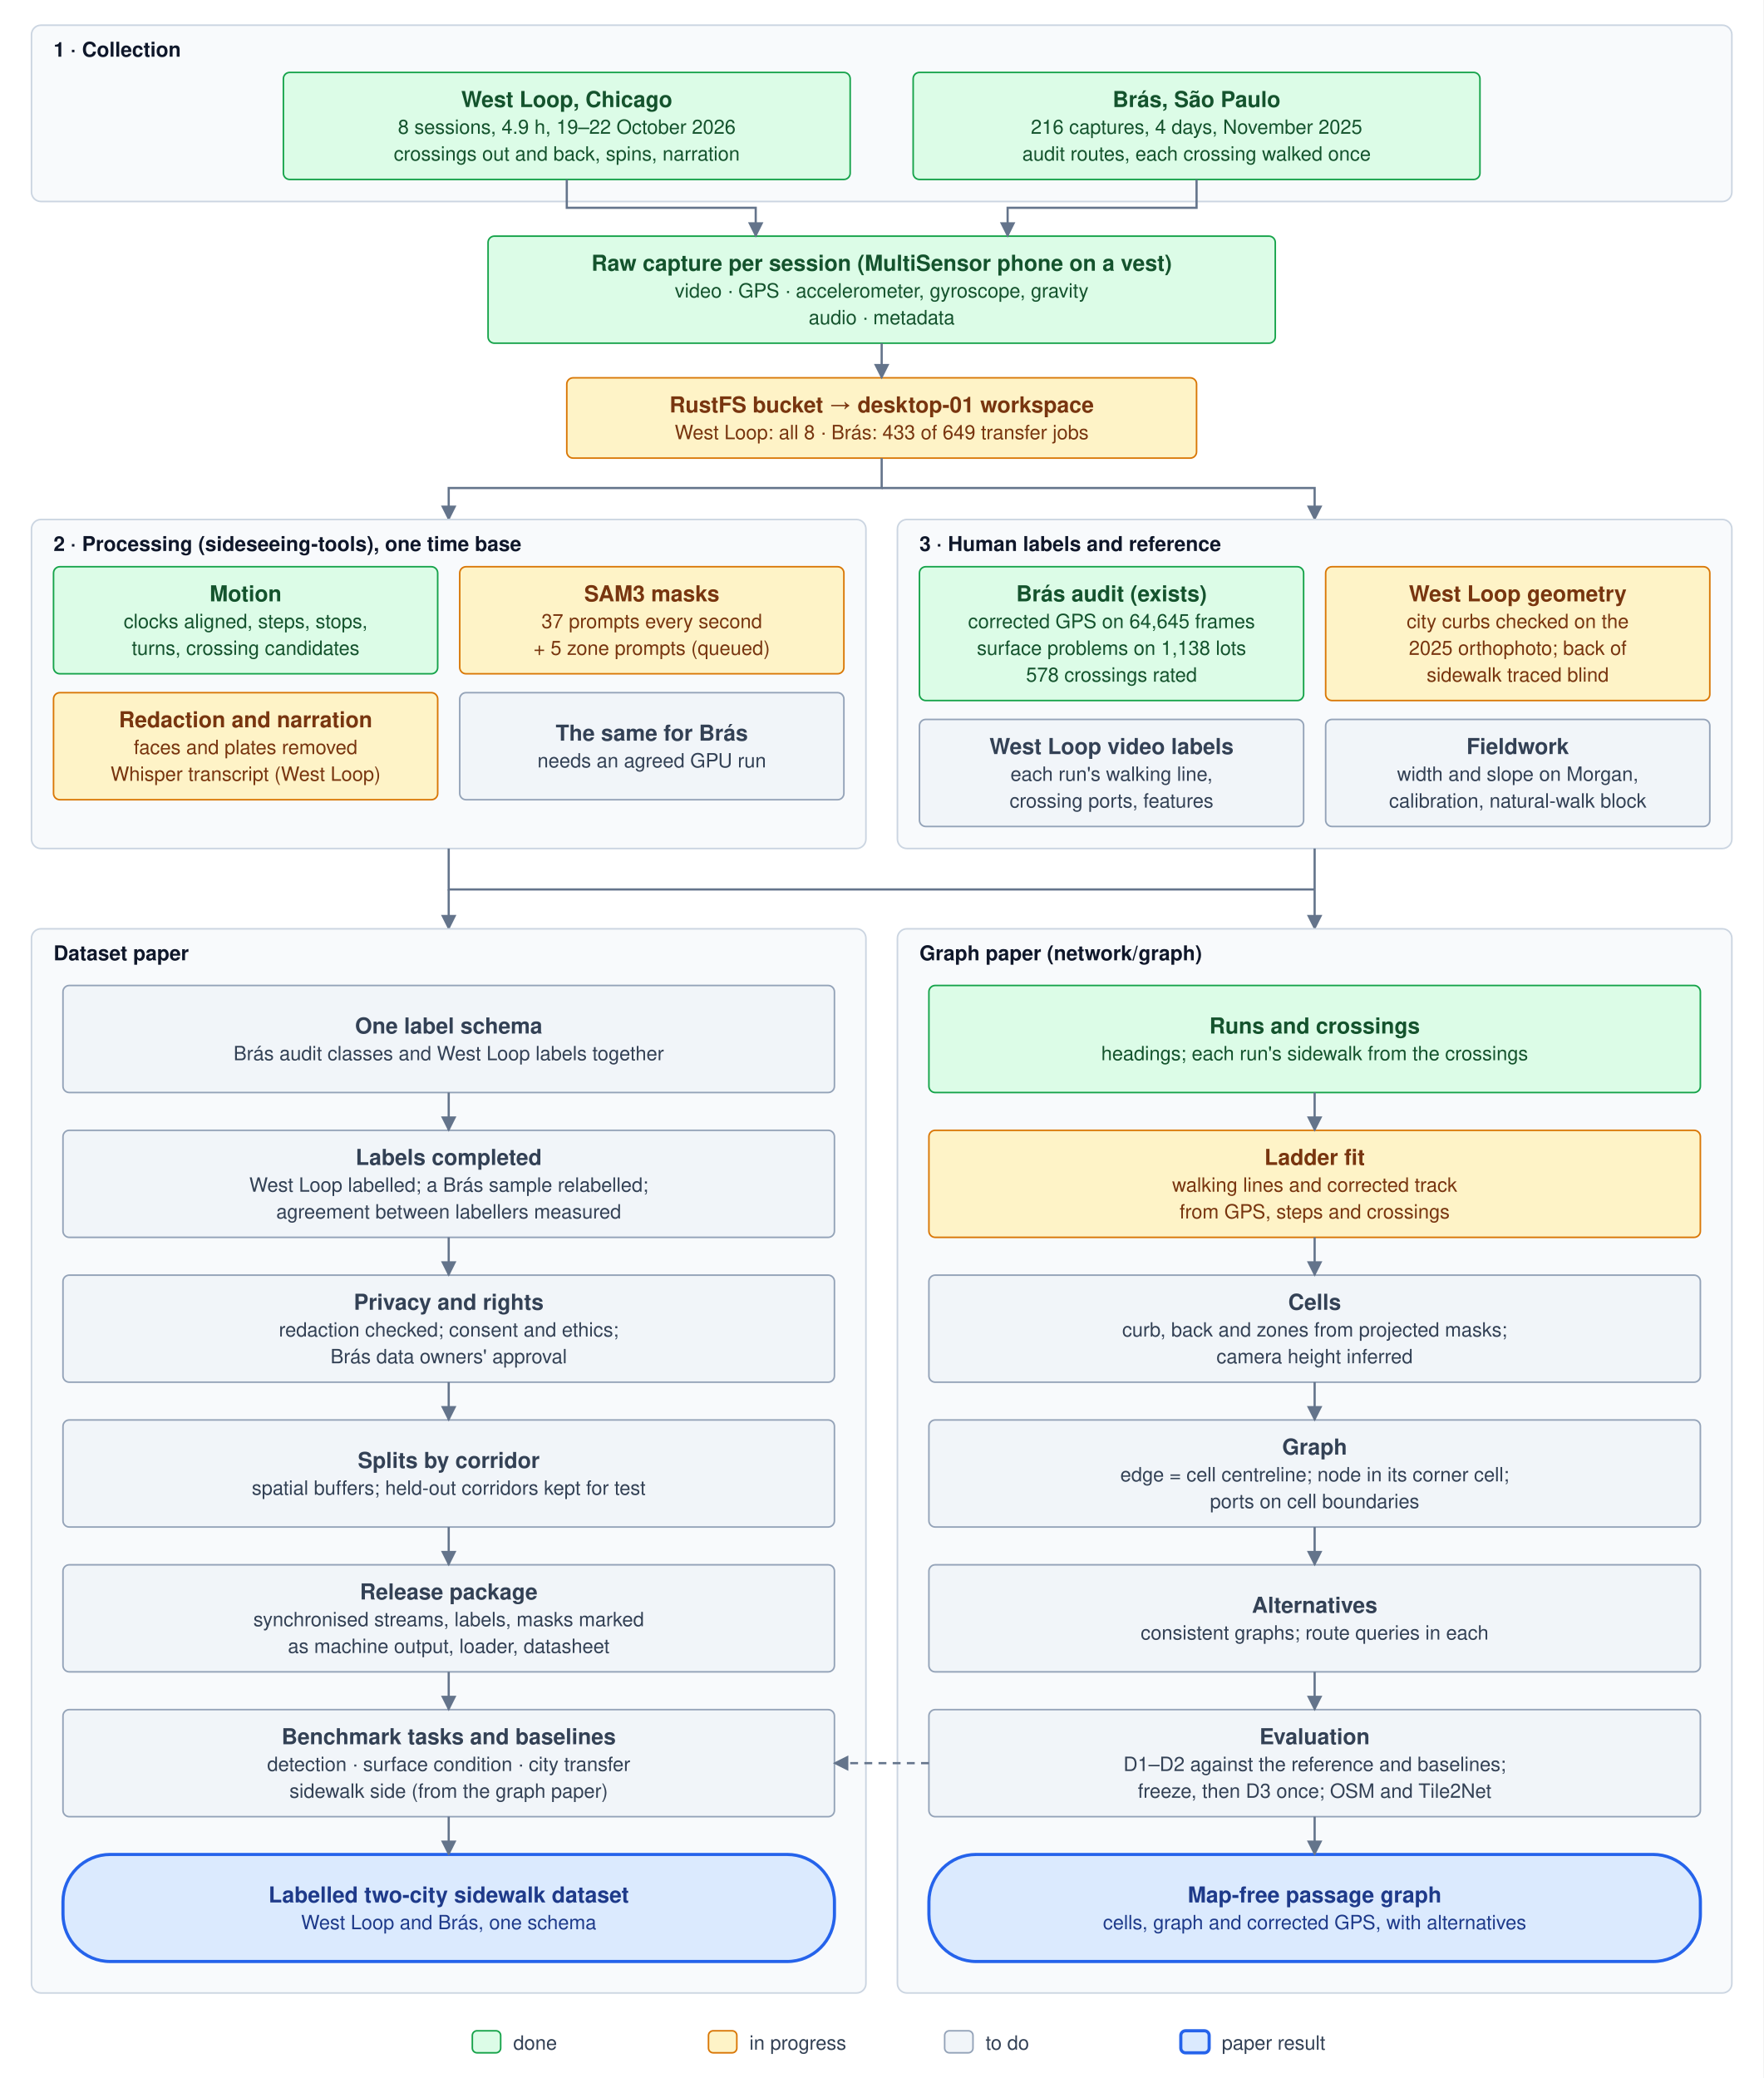
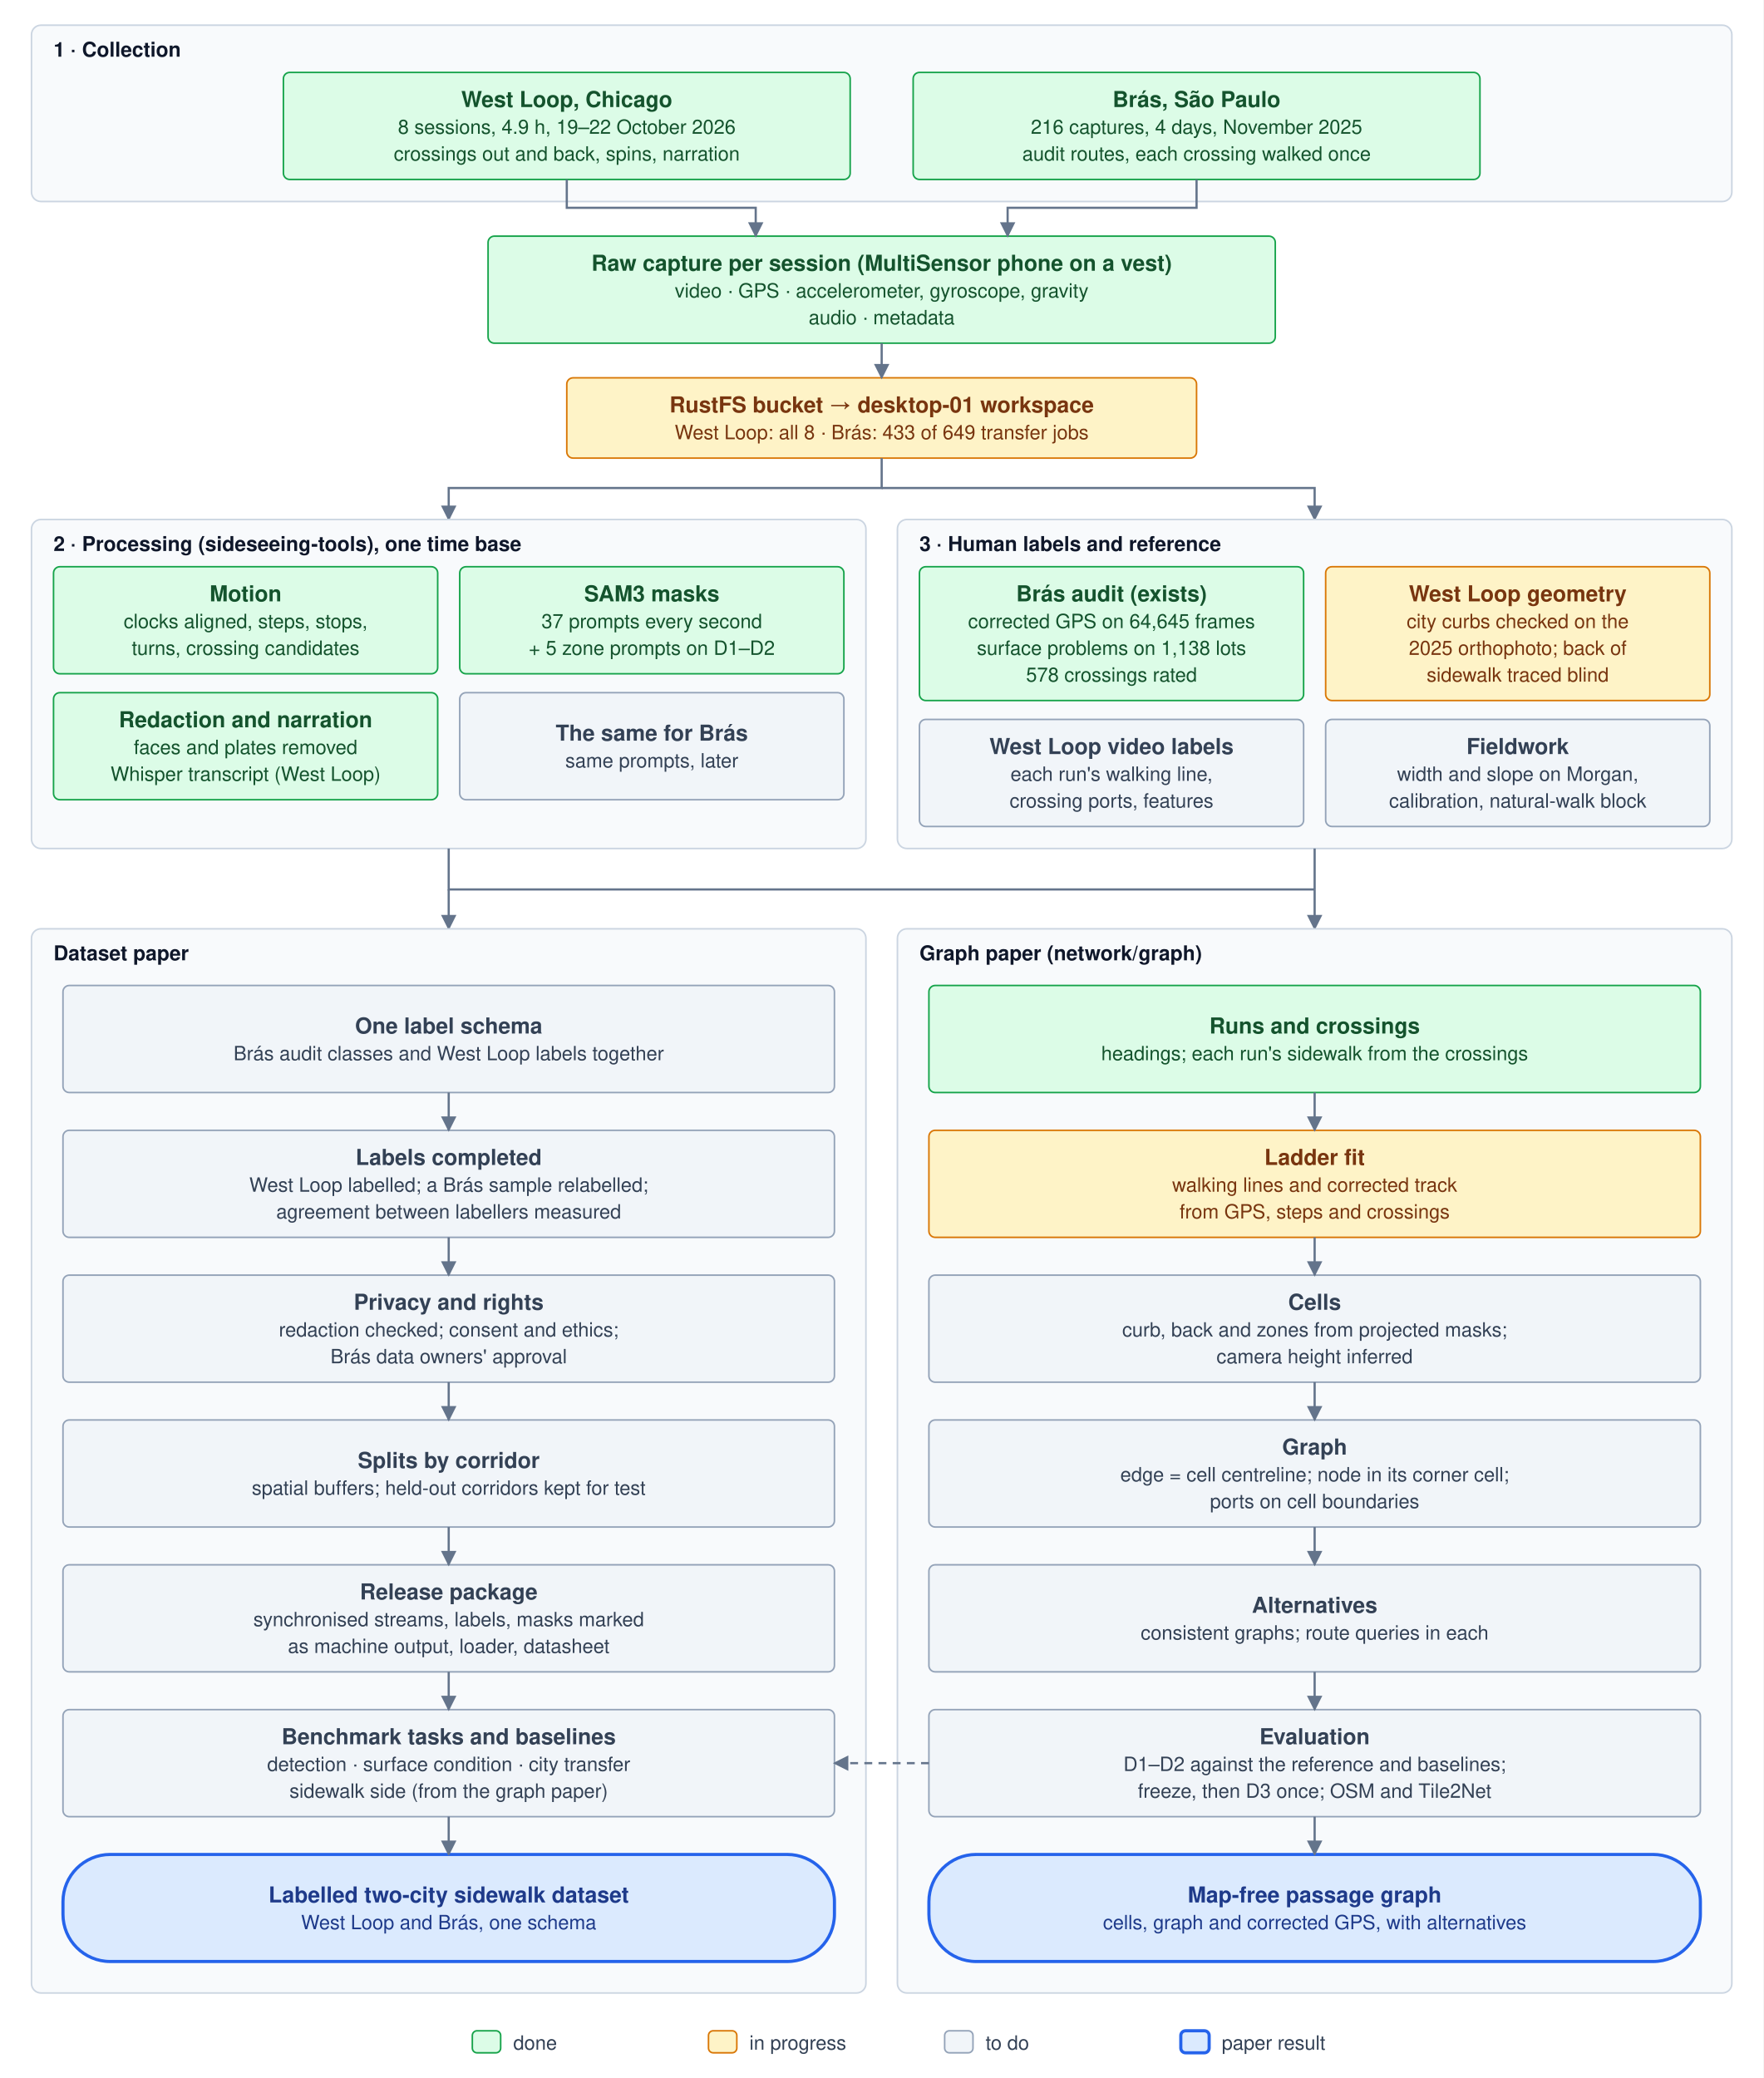
<svg xmlns="http://www.w3.org/2000/svg" viewBox="0 0 1120 1320" width="1120" height="1320" font-family="Helvetica, Arial, sans-serif">
  <style>
  text { font-size: 12.5px; text-anchor: middle; }
  .t { font-size: 14px; font-weight: bold; }
  .bt { font-size: 13px; font-weight: bold; text-anchor: start; fill: #0f172a; }
  .lg { text-anchor: start; fill: #334155; }
  .band { fill: #f8fafc; stroke: #cbd5e1; }
  .done rect { fill: #dcfce7; stroke: #16a34a; } .done text { fill: #14532d; }
  .doing rect { fill: #fef3c7; stroke: #d97706; } .doing text { fill: #78350f; }
  .todo rect { fill: #f1f5f9; stroke: #94a3b8; } .todo text { fill: #334155; }
  .result rect { fill: #dbeafe; stroke: #2563eb; stroke-width: 2; } .result text { fill: #1e3a8a; }
  .edge { fill: none; stroke: #64748b; stroke-width: 1.4; }
  .dash { stroke-dasharray: 5 4; }
</style>
  <defs>
    <marker id="a" viewBox="0 0 10 10" refX="9" refY="5" markerWidth="7" markerHeight="7" orient="auto">
      <path d="M0,0 L10,5 L0,10 z" fill="#64748b" />
    </marker>
  </defs>
  <rect width="100%" height="100%" fill="#ffffff" />
  <rect class="band" x="20" y="16" width="1080" height="112" rx="6" />
  <text class="bt" x="34" y="36">1 · Collection</text>
  <g class="done">
    <rect x="180" y="46" width="360" height="68" rx="4" />
    <text x="360.0" y="68.0" class="t">West Loop, Chicago</text>
    <text x="360.0" y="85.0">8 sessions, 4.9 h, 19–22 October 2026</text>
    <text x="360.0" y="102.0">crossings out and back, spins, narration</text>
  </g>
  <g class="done">
    <rect x="580" y="46" width="360" height="68" rx="4" />
    <text x="760.0" y="68.0" class="t">Brás, São Paulo</text>
    <text x="760.0" y="85.0">216 captures, 4 days, November 2025</text>
    <text x="760.0" y="102.0">audit routes, each crossing walked once</text>
  </g>
  <g class="done">
    <rect x="310" y="150" width="500" height="68" rx="4" />
    <text x="560.0" y="172.0" class="t">Raw capture per session (MultiSensor phone on a vest)</text>
    <text x="560.0" y="189.0">video · GPS · accelerometer, gyroscope, gravity</text>
    <text x="560.0" y="206.0">audio · metadata</text>
  </g>
  <path class="edge" d="M360,114 L360,132 L480,132 L480,150" marker-end="url(#a)" />
  <path class="edge" d="M760,114 L760,132 L640,132 L640,150" marker-end="url(#a)" />
  <g class="doing">
    <rect x="360" y="240" width="400" height="51" rx="4" />
    <text x="560.0" y="262.0" class="t">RustFS bucket → desktop-01 workspace</text>
    <text x="560.0" y="279.0">West Loop: all 8 · Brás: 433 of 649 transfer jobs</text>
  </g>
  <path class="edge" d="M560,218 L560,240" marker-end="url(#a)" />
  <path class="edge" d="M560,291 L560,310 L285,310 L285,330" marker-end="url(#a)" />
  <path class="edge" d="M560,310 L835,310 L835,330" marker-end="url(#a)" />
  <rect class="band" x="20" y="330" width="530" height="209" rx="6" />
  <text class="bt" x="34" y="350">2 · Processing (sideseeing-tools), one time base</text>
  <g class="done">
    <rect x="34" y="360" width="244.0" height="68" rx="4" />
    <text x="156.0" y="382.0" class="t">Motion</text>
    <text x="156.0" y="399.0">clocks aligned, steps, stops,</text>
    <text x="156.0" y="416.0">turns, crossing candidates</text>
  </g>
-   <g class="doing">
+   <g class="done">
    <rect x="292.0" y="360" width="244.0" height="68" rx="4" />
    <text x="414.0" y="382.0" class="t">SAM3 masks</text>
    <text x="414.0" y="399.0">37 prompts every second</text>
-     <text x="414.0" y="416.0">+ 5 zone prompts (queued)</text>
-   </g>
-   <g class="doing">
+     <text x="414.0" y="416.0">+ 5 zone prompts on D1–D2</text>
+   </g>
+   <g class="done">
    <rect x="34" y="440" width="244.0" height="68" rx="4" />
    <text x="156.0" y="462.0" class="t">Redaction and narration</text>
    <text x="156.0" y="479.0">faces and plates removed</text>
    <text x="156.0" y="496.0">Whisper transcript (West Loop)</text>
  </g>
  <g class="todo">
    <rect x="292.0" y="440" width="244.0" height="68" rx="4" />
    <text x="414.0" y="470.5" class="t">The same for Brás</text>
-     <text x="414.0" y="487.5">needs an agreed GPU run</text>
+     <text x="414.0" y="487.5">same prompts, later</text>
  </g>
  <rect class="band" x="570" y="330" width="530" height="209" rx="6" />
  <text class="bt" x="584" y="350">3 · Human labels and reference</text>
  <g class="done">
    <rect x="584" y="360" width="244.0" height="85" rx="4" />
    <text x="706.0" y="382.0" class="t">Brás audit (exists)</text>
    <text x="706.0" y="399.0">corrected GPS on 64,645 frames</text>
    <text x="706.0" y="416.0">surface problems on 1,138 lots</text>
    <text x="706.0" y="433.0">578 crossings rated</text>
  </g>
  <g class="doing">
    <rect x="842.0" y="360" width="244.0" height="85" rx="4" />
    <text x="964.0" y="382.0" class="t">West Loop geometry</text>
    <text x="964.0" y="399.0">city curbs checked on the</text>
    <text x="964.0" y="416.0">2025 orthophoto; back of</text>
    <text x="964.0" y="433.0">sidewalk traced blind</text>
  </g>
  <g class="todo">
    <rect x="584" y="457" width="244.0" height="68" rx="4" />
    <text x="706.0" y="479.0" class="t">West Loop video labels</text>
    <text x="706.0" y="496.0">each run's walking line,</text>
    <text x="706.0" y="513.0">crossing ports, features</text>
  </g>
  <g class="todo">
    <rect x="842.0" y="457" width="244.0" height="68" rx="4" />
    <text x="964.0" y="479.0" class="t">Fieldwork</text>
    <text x="964.0" y="496.0">width and slope on Morgan,</text>
    <text x="964.0" y="513.0">calibration, natural-walk block</text>
  </g>
  <path class="edge" d="M285,539 L285,565 L835,565" />
  <path class="edge" d="M835,539 L835,565" />
  <path class="edge" d="M285,565 L285,590" marker-end="url(#a)" />
  <path class="edge" d="M835,565 L835,590" marker-end="url(#a)" />
  <rect class="band" x="20" y="590" width="530" height="676" rx="6" />
  <text class="bt" x="34" y="610">Dataset paper</text>
  <rect class="band" x="570" y="590" width="530" height="676" rx="6" />
  <text class="bt" x="584" y="610">Graph paper (network/graph)</text>
  <g class="todo">
    <rect x="40" y="626" width="490" height="68" rx="4" />
    <text x="285.0" y="656.5" class="t">One label schema</text>
    <text x="285.0" y="673.5">Brás audit classes and West Loop labels together</text>
  </g>
  <g class="todo">
    <rect x="40" y="718" width="490" height="68" rx="4" />
    <text x="285.0" y="740.0" class="t">Labels completed</text>
    <text x="285.0" y="757.0">West Loop labelled; a Brás sample relabelled;</text>
    <text x="285.0" y="774.0">agreement between labellers measured</text>
  </g>
  <path class="edge" d="M285,694 L285,718" marker-end="url(#a)" />
  <g class="todo">
    <rect x="40" y="810" width="490" height="68" rx="4" />
    <text x="285.0" y="832.0" class="t">Privacy and rights</text>
    <text x="285.0" y="849.0">redaction checked; consent and ethics;</text>
    <text x="285.0" y="866.0">Brás data owners' approval</text>
  </g>
  <path class="edge" d="M285,786 L285,810" marker-end="url(#a)" />
  <g class="todo">
    <rect x="40" y="902" width="490" height="68" rx="4" />
    <text x="285.0" y="932.5" class="t">Splits by corridor</text>
    <text x="285.0" y="949.5">spatial buffers; held-out corridors kept for test</text>
  </g>
  <path class="edge" d="M285,878 L285,902" marker-end="url(#a)" />
  <g class="todo">
    <rect x="40" y="994" width="490" height="68" rx="4" />
    <text x="285.0" y="1016.0" class="t">Release package</text>
    <text x="285.0" y="1033.0">synchronised streams, labels, masks marked</text>
    <text x="285.0" y="1050.0">as machine output, loader, datasheet</text>
  </g>
  <path class="edge" d="M285,970 L285,994" marker-end="url(#a)" />
  <g class="todo">
    <rect x="40" y="1086" width="490" height="68" rx="4" />
    <text x="285.0" y="1108.0" class="t">Benchmark tasks and baselines</text>
    <text x="285.0" y="1125.0">detection · surface condition · city transfer</text>
    <text x="285.0" y="1142.0">sidewalk side (from the graph paper)</text>
  </g>
  <path class="edge" d="M285,1062 L285,1086" marker-end="url(#a)" />
  <g class="result">
    <rect x="40" y="1178" width="490" height="68" rx="30" />
    <text x="285.0" y="1208.5" class="t">Labelled two-city sidewalk dataset</text>
    <text x="285.0" y="1225.5">West Loop and Brás, one schema</text>
  </g>
  <path class="edge" d="M285,1154 L285,1178" marker-end="url(#a)" />
  <g class="done">
    <rect x="590" y="626" width="490" height="68" rx="4" />
    <text x="835.0" y="656.5" class="t">Runs and crossings</text>
    <text x="835.0" y="673.5">headings; each run's sidewalk from the crossings</text>
  </g>
  <g class="doing">
    <rect x="590" y="718" width="490" height="68" rx="4" />
    <text x="835.0" y="740.0" class="t">Ladder fit</text>
    <text x="835.0" y="757.0">walking lines and corrected track</text>
    <text x="835.0" y="774.0">from GPS, steps and crossings</text>
  </g>
  <path class="edge" d="M835,694 L835,718" marker-end="url(#a)" />
  <g class="todo">
    <rect x="590" y="810" width="490" height="68" rx="4" />
    <text x="835.0" y="832.0" class="t">Cells</text>
    <text x="835.0" y="849.0">curb, back and zones from projected masks;</text>
    <text x="835.0" y="866.0">camera height inferred</text>
  </g>
  <path class="edge" d="M835,786 L835,810" marker-end="url(#a)" />
  <g class="todo">
    <rect x="590" y="902" width="490" height="68" rx="4" />
    <text x="835.0" y="924.0" class="t">Graph</text>
    <text x="835.0" y="941.0">edge = cell centreline; node in its corner cell;</text>
    <text x="835.0" y="958.0">ports on cell boundaries</text>
  </g>
  <path class="edge" d="M835,878 L835,902" marker-end="url(#a)" />
  <g class="todo">
    <rect x="590" y="994" width="490" height="68" rx="4" />
    <text x="835.0" y="1024.5" class="t">Alternatives</text>
    <text x="835.0" y="1041.5">consistent graphs; route queries in each</text>
  </g>
  <path class="edge" d="M835,970 L835,994" marker-end="url(#a)" />
  <g class="todo">
    <rect x="590" y="1086" width="490" height="68" rx="4" />
    <text x="835.0" y="1108.0" class="t">Evaluation</text>
    <text x="835.0" y="1125.0">D1–D2 against the reference and baselines;</text>
    <text x="835.0" y="1142.0">freeze, then D3 once; OSM and Tile2Net</text>
  </g>
  <path class="edge" d="M835,1062 L835,1086" marker-end="url(#a)" />
  <g class="result">
    <rect x="590" y="1178" width="490" height="68" rx="30" />
    <text x="835.0" y="1208.5" class="t">Map-free passage graph</text>
    <text x="835.0" y="1225.5">cells, graph and corrected GPS, with alternatives</text>
  </g>
  <path class="edge" d="M835,1154 L835,1178" marker-end="url(#a)" />
  <path class="edge dash" d="M590,1120.0 L530,1120.0" marker-end="url(#a)" />
  <g class="done">
    <rect x="300" y="1290" width="18" height="14" rx="3" />
  </g>
  <text class="lg" x="326" y="1302">done</text>
  <g class="doing">
    <rect x="450" y="1290" width="18" height="14" rx="3" />
  </g>
  <text class="lg" x="476" y="1302">in progress</text>
  <g class="todo">
    <rect x="600" y="1290" width="18" height="14" rx="3" />
  </g>
  <text class="lg" x="626" y="1302">to do</text>
  <g class="result">
    <rect x="750" y="1290" width="18" height="14" rx="3" />
  </g>
  <text class="lg" x="776" y="1302">paper result</text>
</svg>
